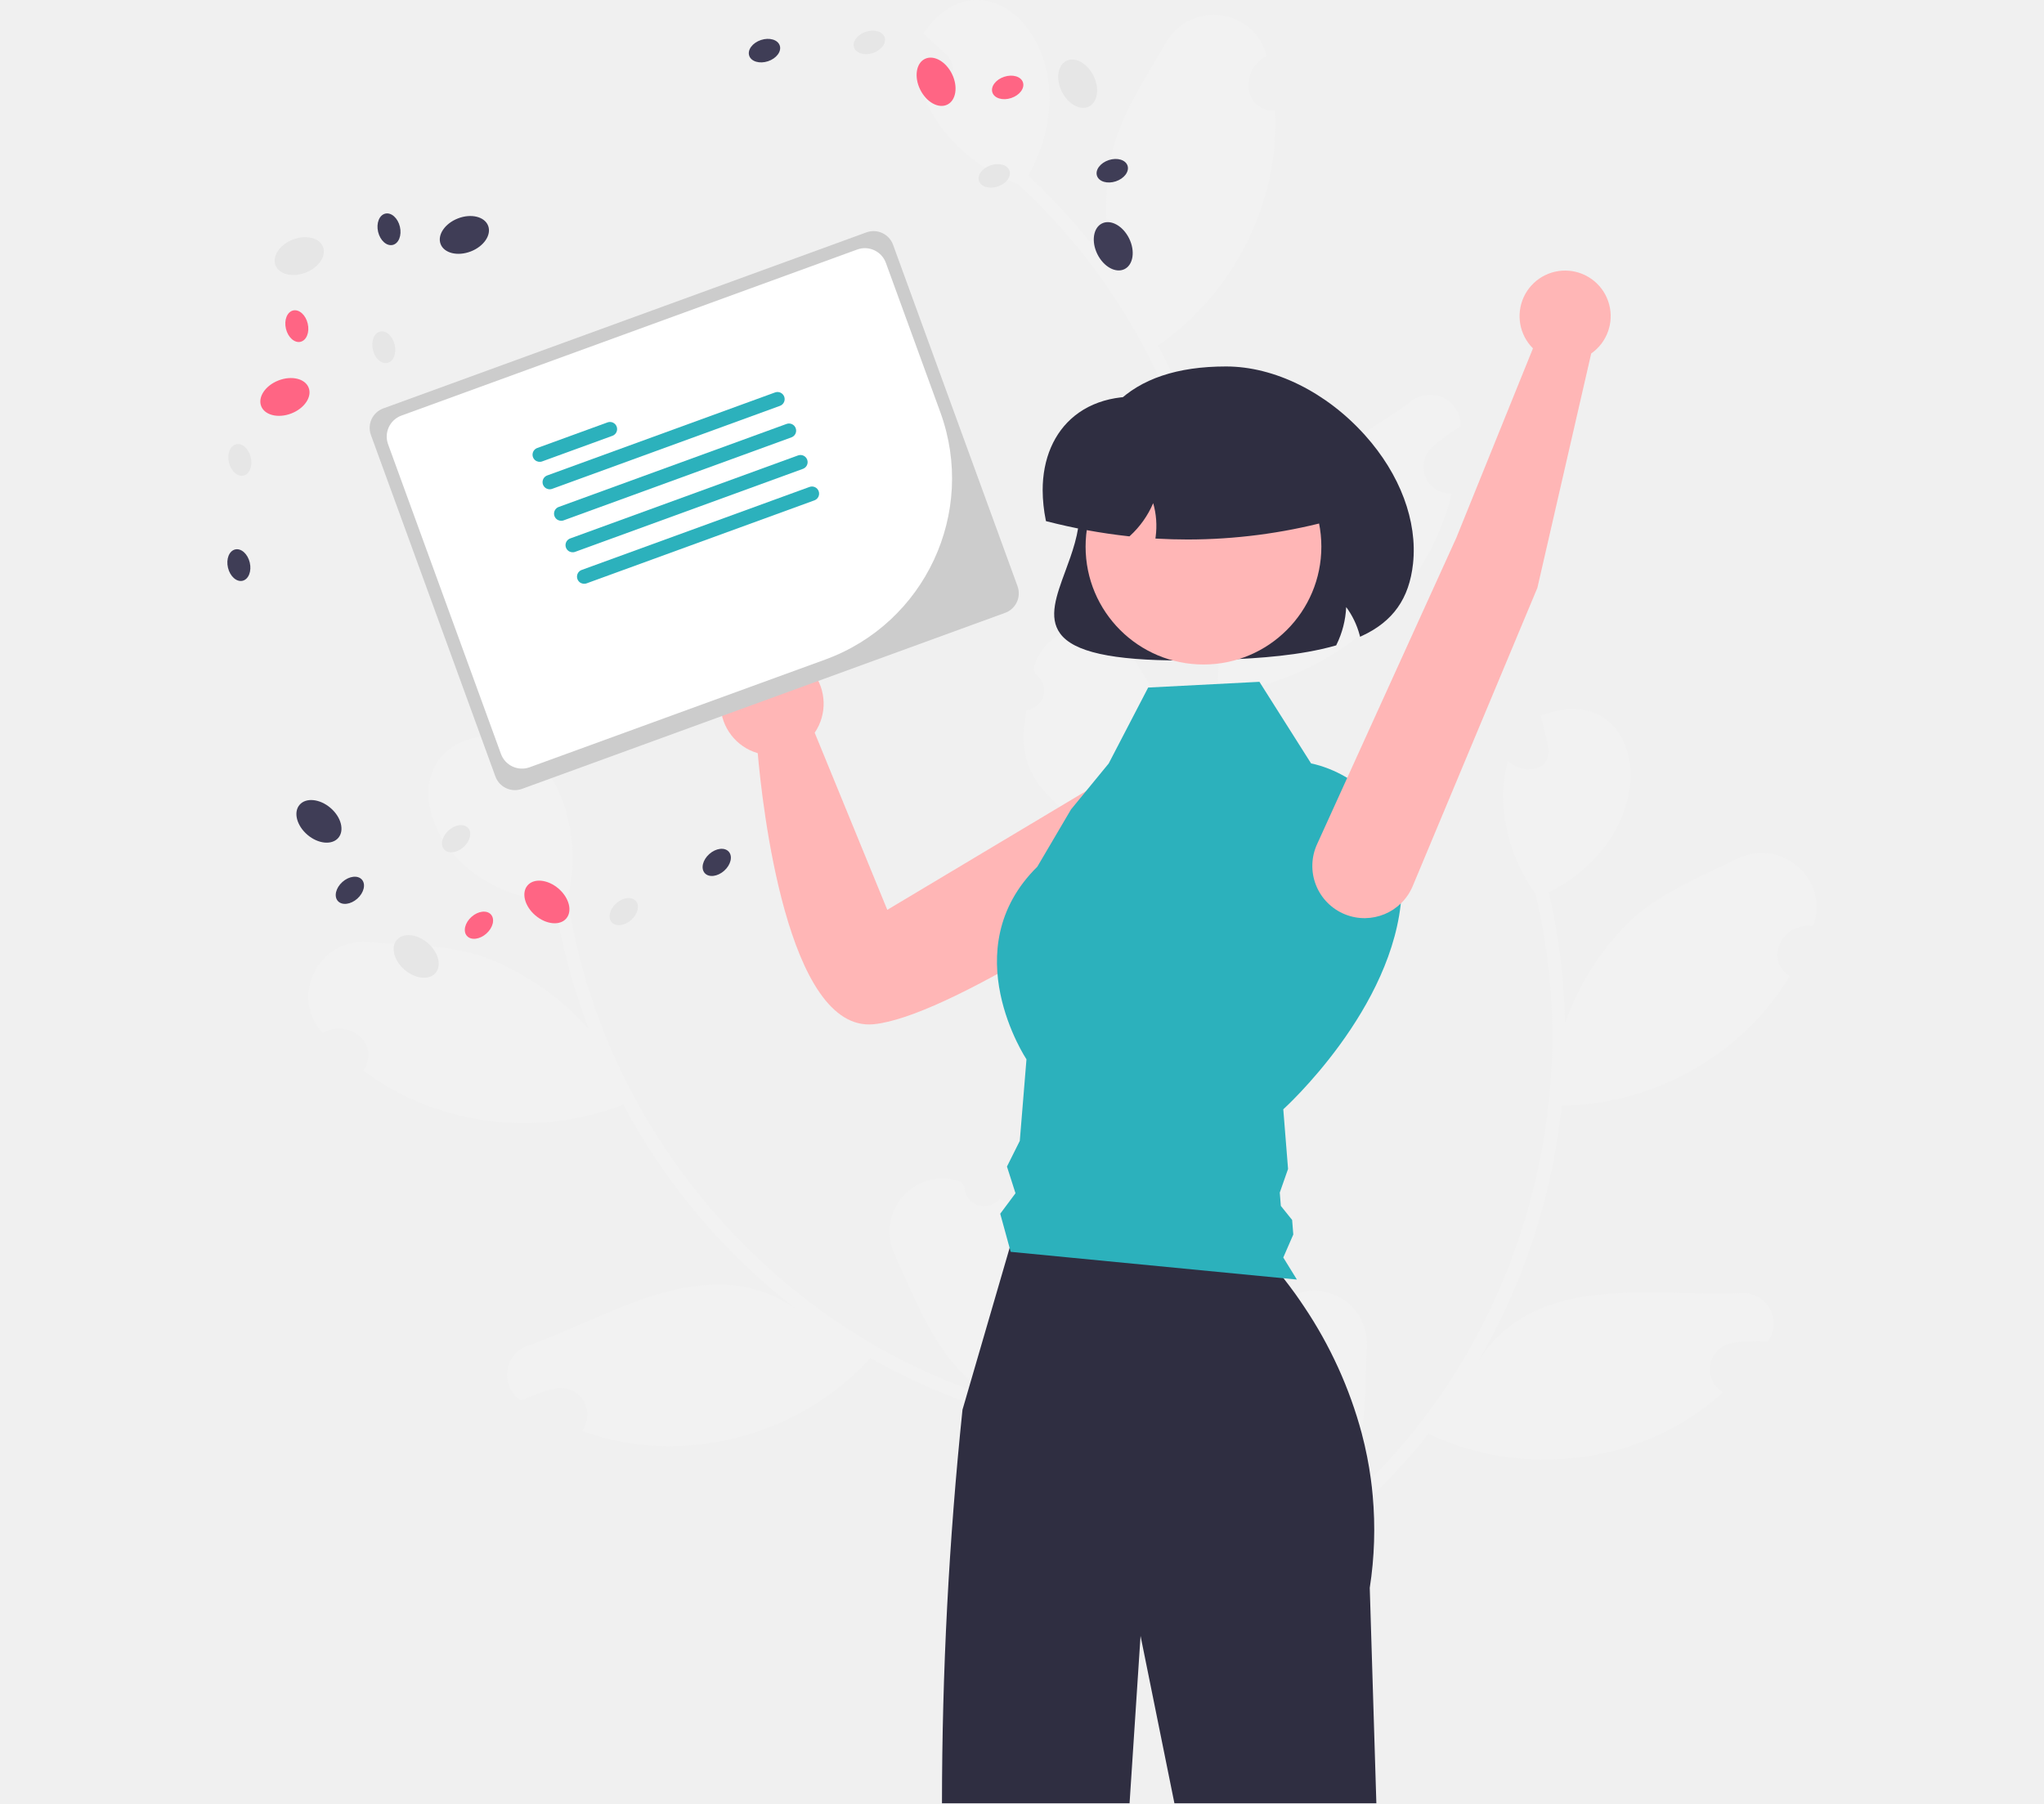
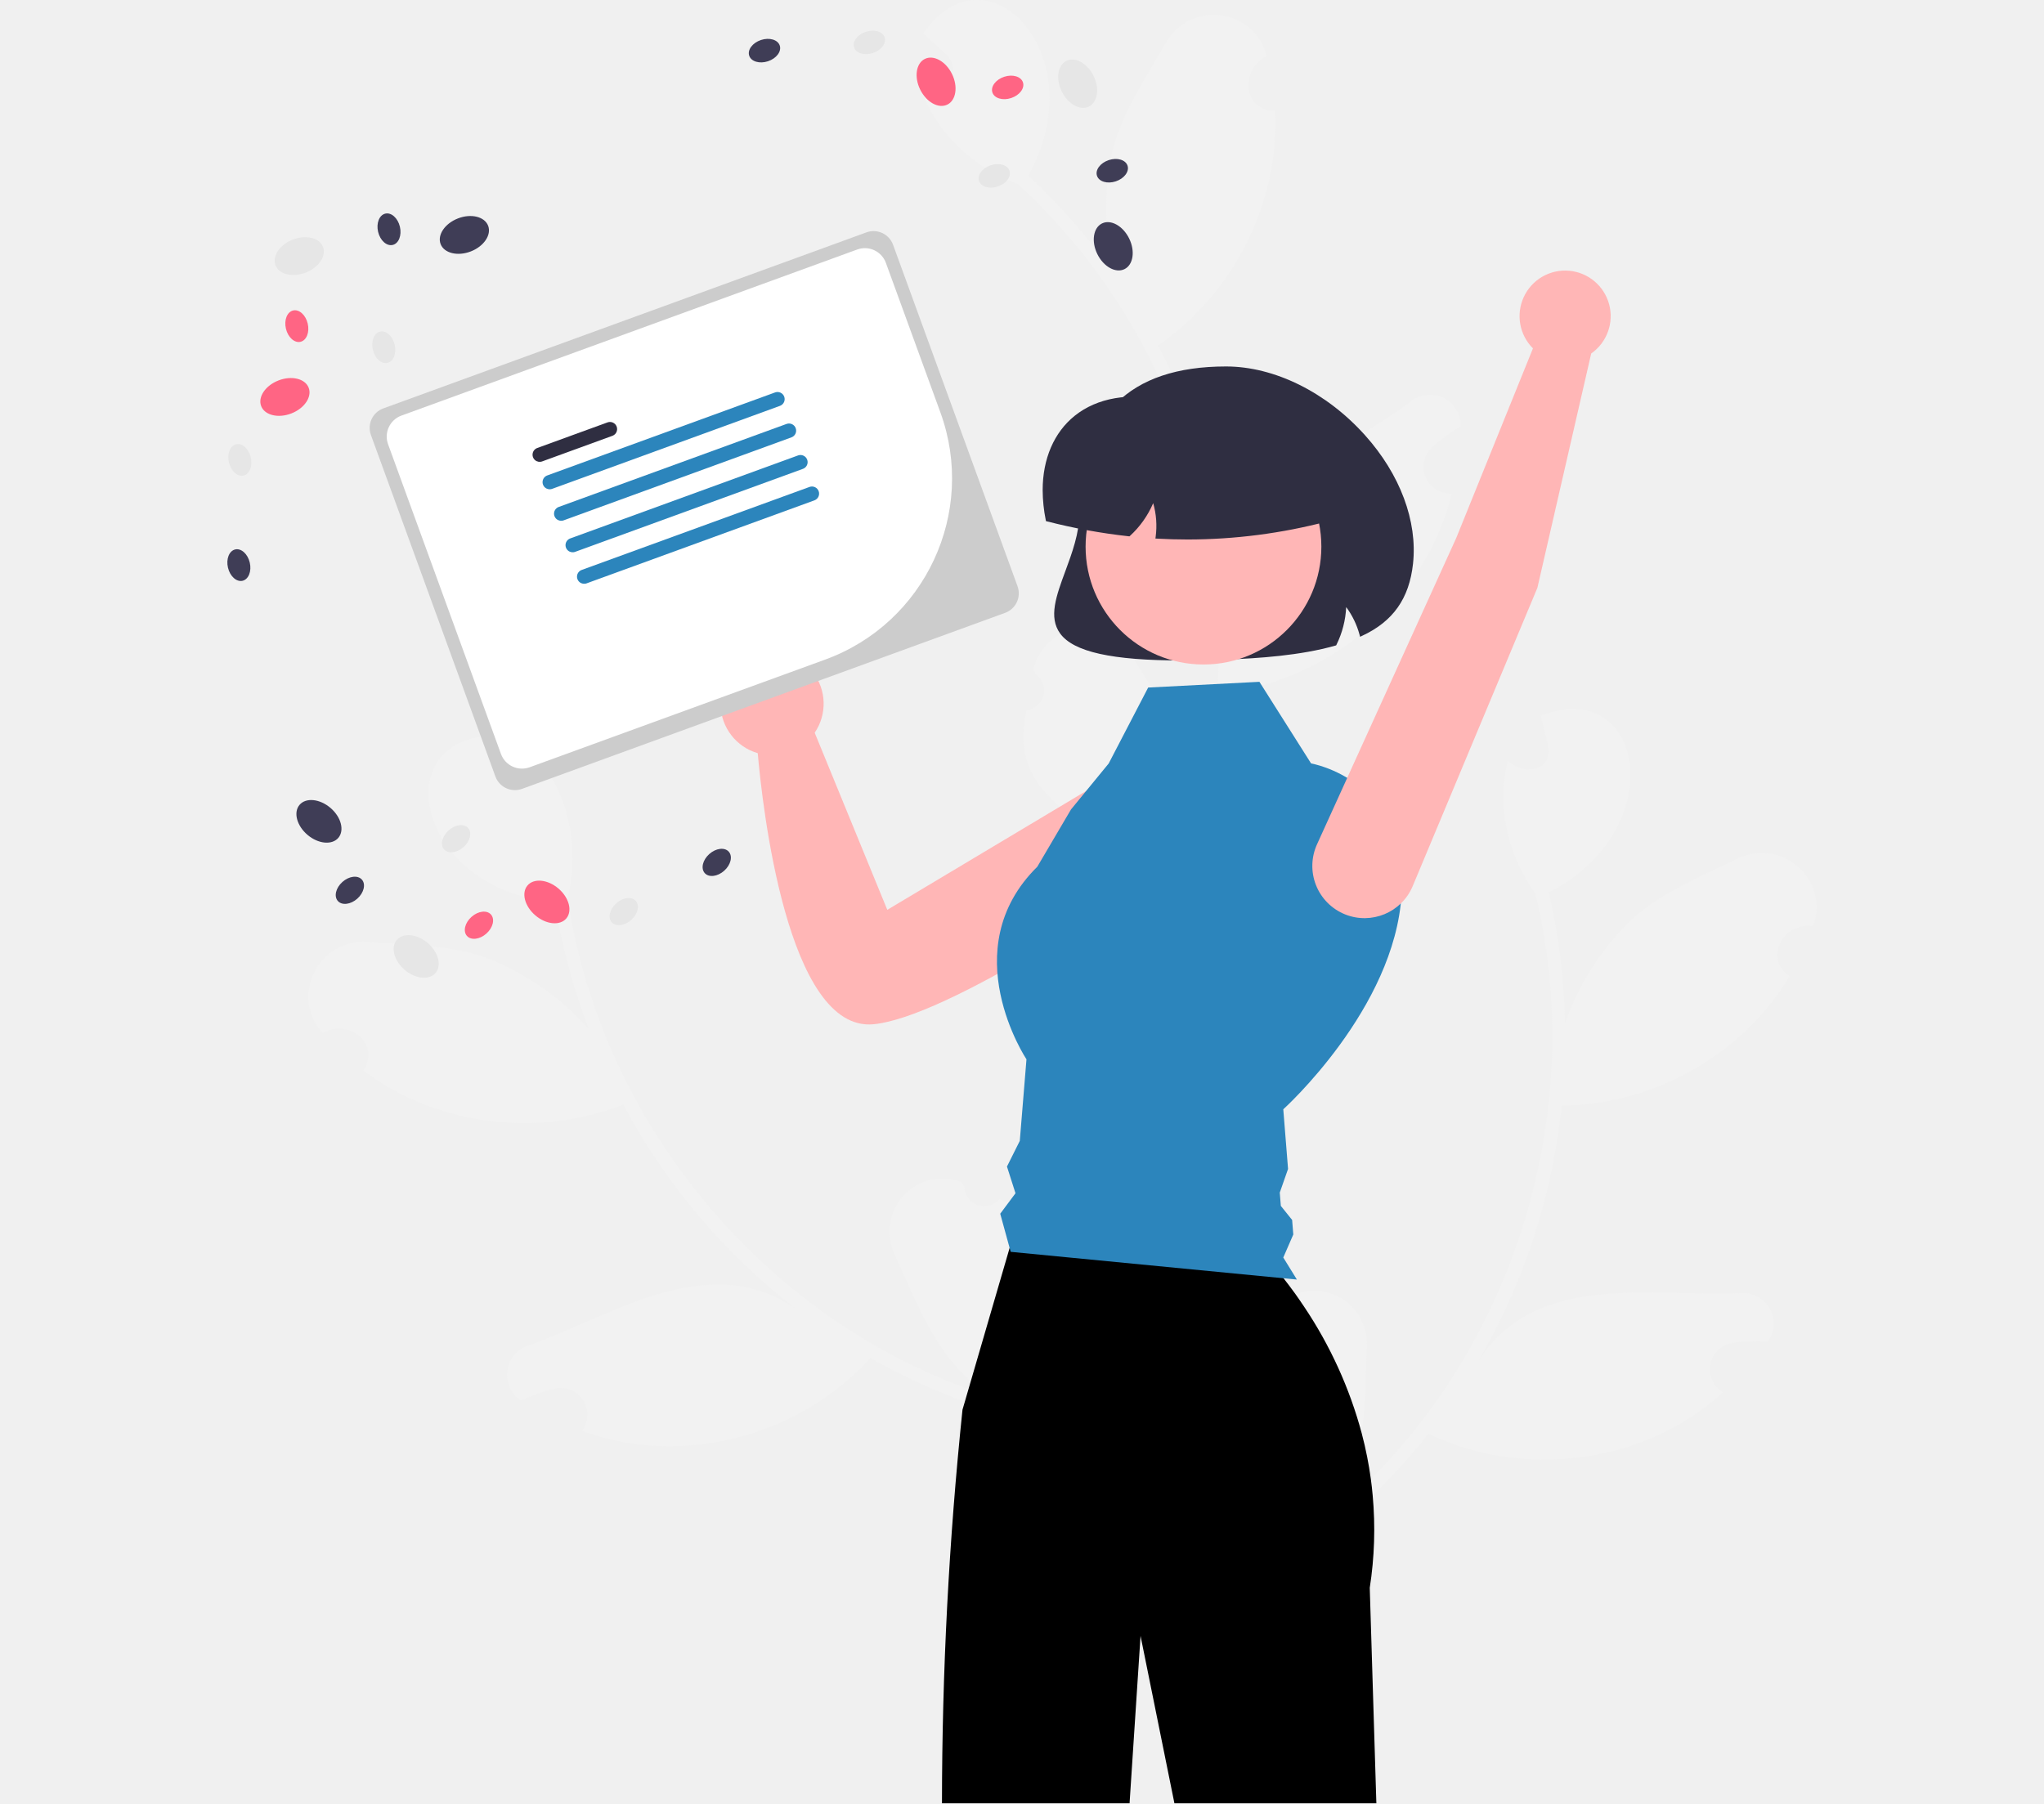
<svg xmlns="http://www.w3.org/2000/svg" data-name="Layer 1" width="874.039" height="771.292" viewBox="0 0 471.644 535.279">
  <path d="M667.4,578.665a5.853,5.853,0,0,0,8.195-7.333c.119-.593.205-1.019.324-1.612a15.726,15.726,0,0,1,26.436,12.297c-.725,17.643.147,36.68-11.58,50.903,53.52-43.734,77.922-118.237,61.578-185.245-8.02-11.175-11.761-26.021-8.164-39.474,4.513,4.389,13.311,3.21,11.966-4.388-.721-3.003-1.468-5.997-2.189-9,30.825-12.029,38.873,33.806,2.359,52.467a187.67,187.67,0,0,1,4.84,38.831,78.907,78.907,0,0,1,20.023-31.057c8.751-7.879,20.322-12.512,31.087-17.798,13.099-6.449,27.637,6.337,22.479,19.986-8.72-1.116-14.89,9.307-6.977,14.908-13.898,23.341-40.547,38.177-67.623,38.413a188.401,188.401,0,0,1-24.591,75.516c17.297-26.301,50.77-18.729,77.224-19.849a9.114,9.114,0,0,1,8.575,14.314,52.642,52.642,0,0,0-10.424.424,7.956,7.956,0,0,0-2.913,14.701c-23.206,21.274-59.164,25.847-87.385,12.272a193.688,193.688,0,0,1-28.089,28.689l-41.957-20c.072-.538.166-1.084.253-1.614a52.809,52.809,0,0,0,11.939,4.842c-4.476-17.063-9.464-27.057,4.612-41.19Z" transform="translate(-364.1779 -182.3604)" fill="#f2f2f2" />
  <path d="M593.262,538.301a5.853,5.853,0,0,1-10.355-3.7c-.334-.504-.574-.866-.908-1.371a15.726,15.726,0,0,0-19.845,21.36c7.326,16.066,13.7,34.026,29.925,42.775C526.016,577.049,475.313,517.255,465.174,449.031c3.212-13.375,1.077-28.535-7.328-39.638-2.524,5.768-11.117,7.994-12.738.45-.465-3.053-.903-6.108-1.368-9.161-33.086.487-23.25,45.972,17.606,49.482A187.67,187.67,0,0,0,471.51,487.952a78.907,78.907,0,0,0-30.259-21.21c-11.076-3.996-23.541-3.922-35.504-4.757-14.564-1.032-23.205,16.293-13.28,26.989,7.655-4.322,17.301,3.003,12.085,11.175,21.676,16.375,51.952,20.062,77.117,10.067a188.401,188.401,0,0,0,51.26,60.662c-25.94-17.834-54.084,1.805-79.006,10.746a9.114,9.114,0,0,0-2.542,16.491,52.641,52.641,0,0,1,9.814-3.539,7.956,7.956,0,0,1,8.243,12.516c29.516,10.949,64.543,1.62,85.559-21.597a193.688,193.688,0,0,0,36.836,15.974l31.314-34.349c-.269-.471-.562-.941-.843-1.4a52.809,52.809,0,0,1-9.231,8.988c-2.291-17.491-1.442-28.628-19.808-36.408Z" transform="translate(-364.1779 -182.3604)" fill="#f2f2f2" />
  <path d="M601.321,393.158a5.853,5.853,0,0,0,2.714-10.656c-.232-.559-.398-.96-.63-1.519a15.726,15.726,0,0,1,28.802-4.531c9.235,15.05,20.573,30.368,18.768,48.713,20.045-66.145-1.236-141.599-52.165-188.113-12.888-4.806-24.271-15.044-28.786-28.217,6.194,1.128,12.84-4.757,7.487-10.315-2.273-2.091-4.562-4.16-6.835-6.251,18.883-27.172,51.119,6.39,31.212,42.24a187.67,187.67,0,0,1,25.668,29.536,78.907,78.907,0,0,1-.694-36.946c2.872-11.42,9.894-21.718,15.883-32.108,7.278-12.657,26.476-10.149,29.804,4.058-7.861,3.936-7.172,16.028,2.52,16.266,1.476,27.126-12.374,54.299-34.72,69.591a188.401,188.401,0,0,1,21.69,76.4c-.306-31.478,31.704-43.854,53.04-59.534a9.114,9.114,0,0,1,15.099,7.102,52.641,52.641,0,0,0-8.417,6.164,7.956,7.956,0,0,0,5.778,13.828c-7.403,30.598-34.704,54.443-65.7,58.909a193.688,193.688,0,0,1-7.322,39.477L608.535,434.042c-.24-.487-.467-.992-.69-1.481a52.809,52.809,0,0,0,12.611-2.637c-13.229-11.669-22.942-17.185-19.137-36.765Z" transform="translate(-364.1779 -182.3604)" fill="#f2f2f2" />
  <path d="M647.567,378.415c-20.934,0-32.288-2.558-36.253-8.019-3.499-4.818-1.153-11.175,1.563-18.535,1.952-5.291,4.165-11.287,4.165-17.221,0-28.864,14.636-43.5,43.5-43.5,14.361,0,29.781,7.629,41.249,20.408,10.425,11.617,15.618,25.521,14.249,38.146h0c-1.124,10.354-5.943,17.163-15.167,21.43l-.54.25-.153-.574a24.543,24.543,0,0,0-3.974-8.241,28.198,28.198,0,0,1-2.875,11.173l-.098.199-.213.061c-10.44,2.974-22.83,3.779-32.458,4.148Q653.531,378.413,647.567,378.415Z" transform="translate(-364.1779 -182.3604)" fill="#2f2e41" />
  <path d="M653.272,418.631a15.666,15.666,0,0,0-24.392-7.365l-68.857,41.167-21.546-52.573a15.297,15.297,0,1,0-16.901,6.075c1.328,15.16,8.708,82.921,34.383,80.458,21.581-2.07,75.175-37.763,91.822-50.139A15.668,15.668,0,0,0,653.272,418.631Z" transform="translate(-364.1779 -182.3604)" fill="#ffb6b6" />
-   <path d="M705.161,717.64h-59.93l-10.05-49.69-3.26,49.69h-55.67a1135.632,1135.632,0,0,1,6.09-116.83l.69-2.35,1.09-3.76.69-2.36,11.52-39.56.91-3.14h69.37a101.545,101.545,0,0,1,11.01,12.16c1.13,1.44,2.31,3,3.52,4.68.84,1.19,1.71,2.44,2.58,3.75a125.997,125.997,0,0,1,17.1,37.6v.01q.915,3.435,1.62,7.03v.01c.42,2.13.79,4.29,1.08,6.5.22,1.61.41,3.24.55,4.89a112.103,112.103,0,0,1-.87,27.42Z" transform="translate(-364.1779 -182.3604)" fill="#2f2e41" />
+   <path d="M705.161,717.64h-59.93l-10.05-49.69-3.26,49.69h-55.67a1135.632,1135.632,0,0,1,6.09-116.83l.69-2.35,1.09-3.76.69-2.36,11.52-39.56.91-3.14h69.37a101.545,101.545,0,0,1,11.01,12.16c1.13,1.44,2.31,3,3.52,4.68.84,1.19,1.71,2.44,2.58,3.75a125.997,125.997,0,0,1,17.1,37.6v.01q.915,3.435,1.62,7.03v.01c.42,2.13.79,4.29,1.08,6.5.22,1.61.41,3.24.55,4.89a112.103,112.103,0,0,1-.87,27.42Z" transform="translate(-364.1779 -182.3604)" fill="2c85bc" />
  <ellipse cx="385.514" cy="258.379" rx="7.557" ry="5.257" transform="translate(-431.4553 -25.76823) rotate(-21.16137)" fill="#e6e6e6" />
  <ellipse cx="434.517" cy="252.093" rx="7.557" ry="5.257" transform="translate(-425.8816 -8.50206) rotate(-21.16137)" fill="#3f3d56" />
  <ellipse cx="381.264" cy="300.187" rx="7.557" ry="5.257" transform="translate(-446.8345 -24.4832) rotate(-21.16137)" fill="#ff6584" />
  <ellipse cx="367.885" cy="318.884" rx="3.322" ry="4.776" transform="translate(-427.7343 -89.0524) rotate(-13.31636)" fill="#e6e6e6" />
  <ellipse cx="367.594" cy="350.106" rx="3.322" ry="4.776" transform="translate(-434.9336 -88.28009) rotate(-13.31636)" fill="#3f3d56" />
  <ellipse cx="410.603" cy="285.437" rx="3.322" ry="4.776" transform="translate(-418.8821 -80.11268) rotate(-13.31636)" fill="#e6e6e6" />
  <ellipse cx="384.794" cy="279.17" rx="3.322" ry="4.776" transform="translate(-418.1325 -86.22569) rotate(-13.31636)" fill="#ff6584" />
  <ellipse cx="412.149" cy="250.419" rx="3.322" ry="4.776" transform="translate(-410.7749 -80.69797) rotate(-13.31636)" fill="#3f3d56" />
  <ellipse cx="420.218" cy="466.266" rx="5.257" ry="7.557" transform="translate(-571.3922 301.6705) rotate(-49.59538)" fill="#e6e6e6" />
  <ellipse cx="391.357" cy="426.167" rx="5.257" ry="7.557" transform="translate(-551.0111 265.5859) rotate(-49.59538)" fill="#3f3d56" />
  <ellipse cx="459.006" cy="450.096" rx="5.257" ry="7.557" transform="translate(-545.4328 325.5184) rotate(-49.59538)" fill="#ff6584" />
  <ellipse cx="481.817" cy="452.958" rx="4.776" ry="3.322" transform="translate(-543.4407 253.5027) rotate(-41.75038)" fill="#e6e6e6" />
  <ellipse cx="509.412" cy="438.348" rx="4.776" ry="3.322" transform="translate(-526.7044 268.1676) rotate(-41.75038)" fill="#3f3d56" />
  <ellipse cx="432.066" cy="431.32" rx="4.776" ry="3.322" transform="translate(-541.666 214.8787) rotate(-41.75038)" fill="#e6e6e6" />
  <ellipse cx="438.843" cy="456.999" rx="4.776" ry="3.322" transform="translate(-557.0446 225.913) rotate(-41.75038)" fill="#ff6584" />
  <ellipse cx="400.536" cy="446.633" rx="4.776" ry="3.322" transform="translate(-559.8702 197.7721) rotate(-41.75038)" fill="#3f3d56" />
  <ellipse cx="616.523" cy="207.202" rx="5.257" ry="7.557" transform="translate(-392.3344 110.9916) rotate(-26.18799)" fill="#e6e6e6" />
  <ellipse cx="627.079" cy="255.467" rx="5.257" ry="7.557" transform="translate(-412.5507 120.6042) rotate(-26.18799)" fill="#3f3d56" />
  <ellipse cx="574.504" cy="206.632" rx="5.257" ry="7.557" transform="translate(-396.3959 92.38894) rotate(-26.18799)" fill="#ff6584" />
  <ellipse cx="554.707" cy="194.943" rx="4.776" ry="3.322" transform="translate(-397.3425 2.11352) rotate(-18.34298)" fill="#e6e6e6" />
  <ellipse cx="523.579" cy="197.388" rx="4.776" ry="3.322" transform="translate(-399.6936 -7.55838) rotate(-18.34298)" fill="#3f3d56" />
  <ellipse cx="591.768" cy="234.565" rx="4.776" ry="3.322" transform="translate(-407.9288 15.78998) rotate(-18.34298)" fill="#e6e6e6" />
  <ellipse cx="595.749" cy="208.307" rx="4.776" ry="3.322" transform="translate(-399.4627 15.70889) rotate(-18.34298)" fill="#ff6584" />
  <ellipse cx="626.787" cy="233.038" rx="4.776" ry="3.322" transform="translate(-405.6688 26.73299) rotate(-18.34298)" fill="#3f3d56" />
-   <path d="M637.442,386.45l33.016-1.701,15.335,24.231s28.853,4.824,26.853,38.824-35.106,63.835-35.106,63.835l1.415,17.706-2.458,7.023.315,3.943,3.353,4.176.345,4.319-2.971,6.833,4.04,6.543-84.934-8.229-3.106-11.314,4.531-6.076-2.531-7.924,3.805-7.622,1.984-24.211s-21.704-32.607,3.212-57.167l10-17,11.189-13.651Z" transform="translate(-364.1779 -182.3604)" fill="#2cb1bc" />
+   <path d="M637.442,386.45l33.016-1.701,15.335,24.231s28.853,4.824,26.853,38.824-35.106,63.835-35.106,63.835l1.415,17.706-2.458,7.023.315,3.943,3.353,4.176.345,4.319-2.971,6.833,4.04,6.543-84.934-8.229-3.106-11.314,4.531-6.076-2.531-7.924,3.805-7.622,1.984-24.211s-21.704-32.607,3.212-57.167l10-17,11.189-13.651Z" transform="translate(-364.1779 -182.3604)" fill="#2c85bc" />
  <circle cx="289.678" cy="162.264" r="34.984" fill="#ffb6b6" />
  <path d="M649.172,342.503q-4.522,0-9.039-.255l-.538-.03.071-.534a24.504,24.504,0,0,0-.733-9.973,28.203,28.203,0,0,1-6.873,9.707l-.167.153-.225-.024A172.659,172.659,0,0,1,607.417,337.124l-.305-.078-.061-.309a45.783,45.783,0,0,1-.92-8.878c0-9.316,3.377-17.157,9.511-22.078,6.675-5.357,16.245-7.004,26.954-4.642h34.245a14.216,14.216,0,0,1,14.2,14.2v21.686l-.374.098A163.812,163.812,0,0,1,649.172,342.503Z" transform="translate(-364.1779 -182.3604)" fill="#2f2e41" />
  <path d="M410.458,303.589a6.164,6.164,0,0,0-3.676,7.893l36.943,101.369a6.164,6.164,0,0,0,7.893,3.677l143.383-52.255a6.164,6.164,0,0,0,3.676-7.893L561.734,255.011a6.164,6.164,0,0,0-7.893-3.677Z" transform="translate(-364.1779 -182.3604)" fill="#ccc" />
  <path d="M541.637,378.132l-87.765,31.986a6.634,6.634,0,0,1-8.495-3.957l-33.507-91.941a6.634,6.634,0,0,1,3.957-8.495L551.107,256.423a6.634,6.634,0,0,1,8.495,3.957l16.19,44.425A57.264,57.264,0,0,1,541.637,378.132Z" transform="translate(-364.1779 -182.3604)" fill="#fff" />
-   <path d="M478.485,311.713l-20.856,7.601a2.12,2.12,0,1,1-1.452-3.983l20.856-7.601a2.12,2.12,0,0,1,1.452,3.983Z" transform="translate(-364.1779 -182.3604)" fill="#2cb1bc" />
-   <path d="M528.206,302.82l-67.608,24.639a2.12,2.12,0,1,1-1.452-3.983l67.608-24.639a2.12,2.12,0,0,1,1.452,3.983Z" transform="translate(-364.1779 -182.3604)" fill="#2cb1bc" />
-   <path d="M531.614,312.171,464.006,336.81a2.12,2.12,0,1,1-1.452-3.983l67.608-24.639a2.12,2.12,0,0,1,1.452,3.983Z" transform="translate(-364.1779 -182.3604)" fill="#2cb1bc" />
-   <path d="M535.022,321.521l-67.608,24.639a2.12,2.12,0,1,1-1.452-3.983l67.608-24.639a2.12,2.12,0,0,1,1.452,3.983Z" transform="translate(-364.1779 -182.3604)" fill="#2cb1bc" />
-   <path d="M538.429,330.872,470.821,355.511a2.12,2.12,0,1,1-1.452-3.983l67.608-24.639a2.12,2.12,0,0,1,1.452,3.983Z" transform="translate(-364.1779 -182.3604)" fill="#2cb1bc" />
+   <path d="M478.485,311.713l-20.856,7.601a2.12,2.12,0,1,1-1.452-3.983l20.856-7.601a2.12,2.12,0,0,1,1.452,3.983Z" transform="translate(-364.1779 -182.3604)" fill="#2f2e41" />
+   <path d="M528.206,302.82l-67.608,24.639a2.12,2.12,0,1,1-1.452-3.983l67.608-24.639a2.12,2.12,0,0,1,1.452,3.983Z" transform="translate(-364.1779 -182.3604)" fill="#2c85bc" />
+   <path d="M531.614,312.171,464.006,336.81a2.12,2.12,0,1,1-1.452-3.983l67.608-24.639a2.12,2.12,0,0,1,1.452,3.983Z" transform="translate(-364.1779 -182.3604)" fill="#2c85bc" />
+   <path d="M535.022,321.521l-67.608,24.639a2.12,2.12,0,1,1-1.452-3.983l67.608-24.639a2.12,2.12,0,0,1,1.452,3.983Z" transform="translate(-364.1779 -182.3604)" fill="#2c85bc" />
+   <path d="M538.429,330.872,470.821,355.511a2.12,2.12,0,1,1-1.452-3.983l67.608-24.639a2.12,2.12,0,0,1,1.452,3.983Z" transform="translate(-364.1779 -182.3604)" fill="#2c85bc" />
  <path d="M752.951,356.84l-37.016,88.58a15.496,15.496,0,0,1-20.071,8.356l0,0a15.496,15.496,0,0,1-8.255-20.918l41.272-90.834,22.751-56.251a13.522,13.522,0,1,1,17.288,1.514Z" transform="translate(-364.1779 -182.3604)" fill="#ffb6b6" />
</svg>
